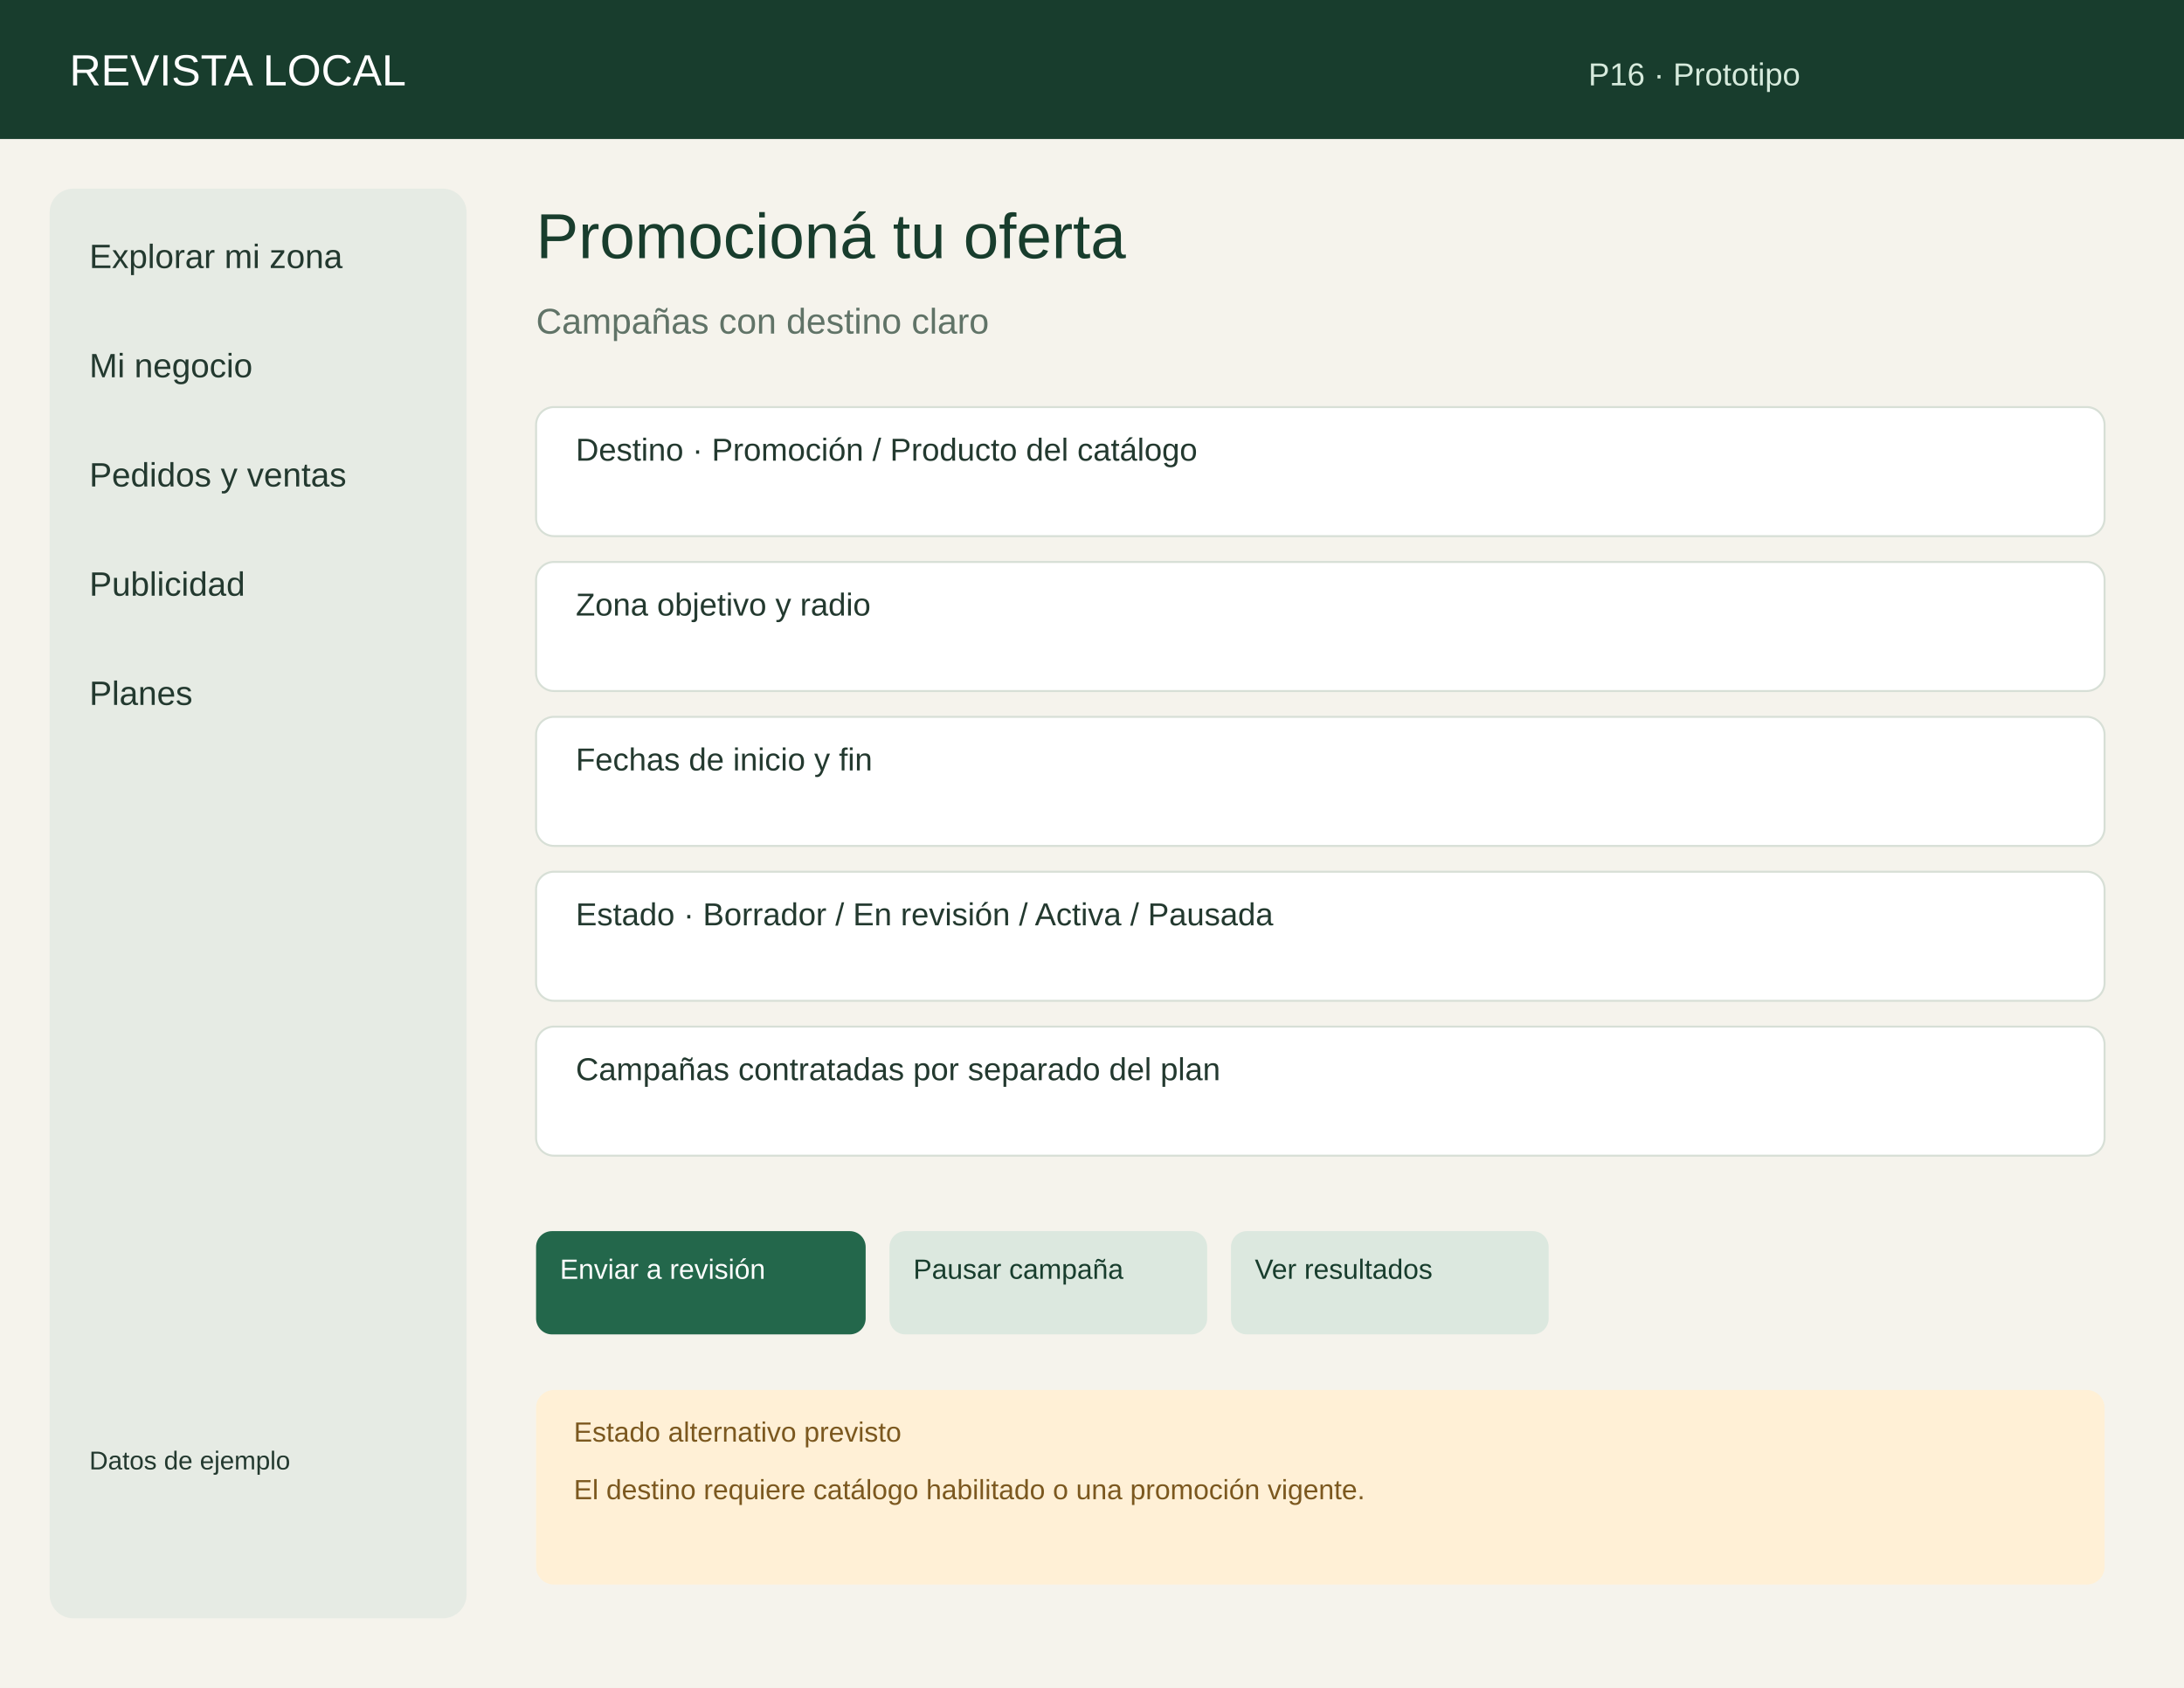
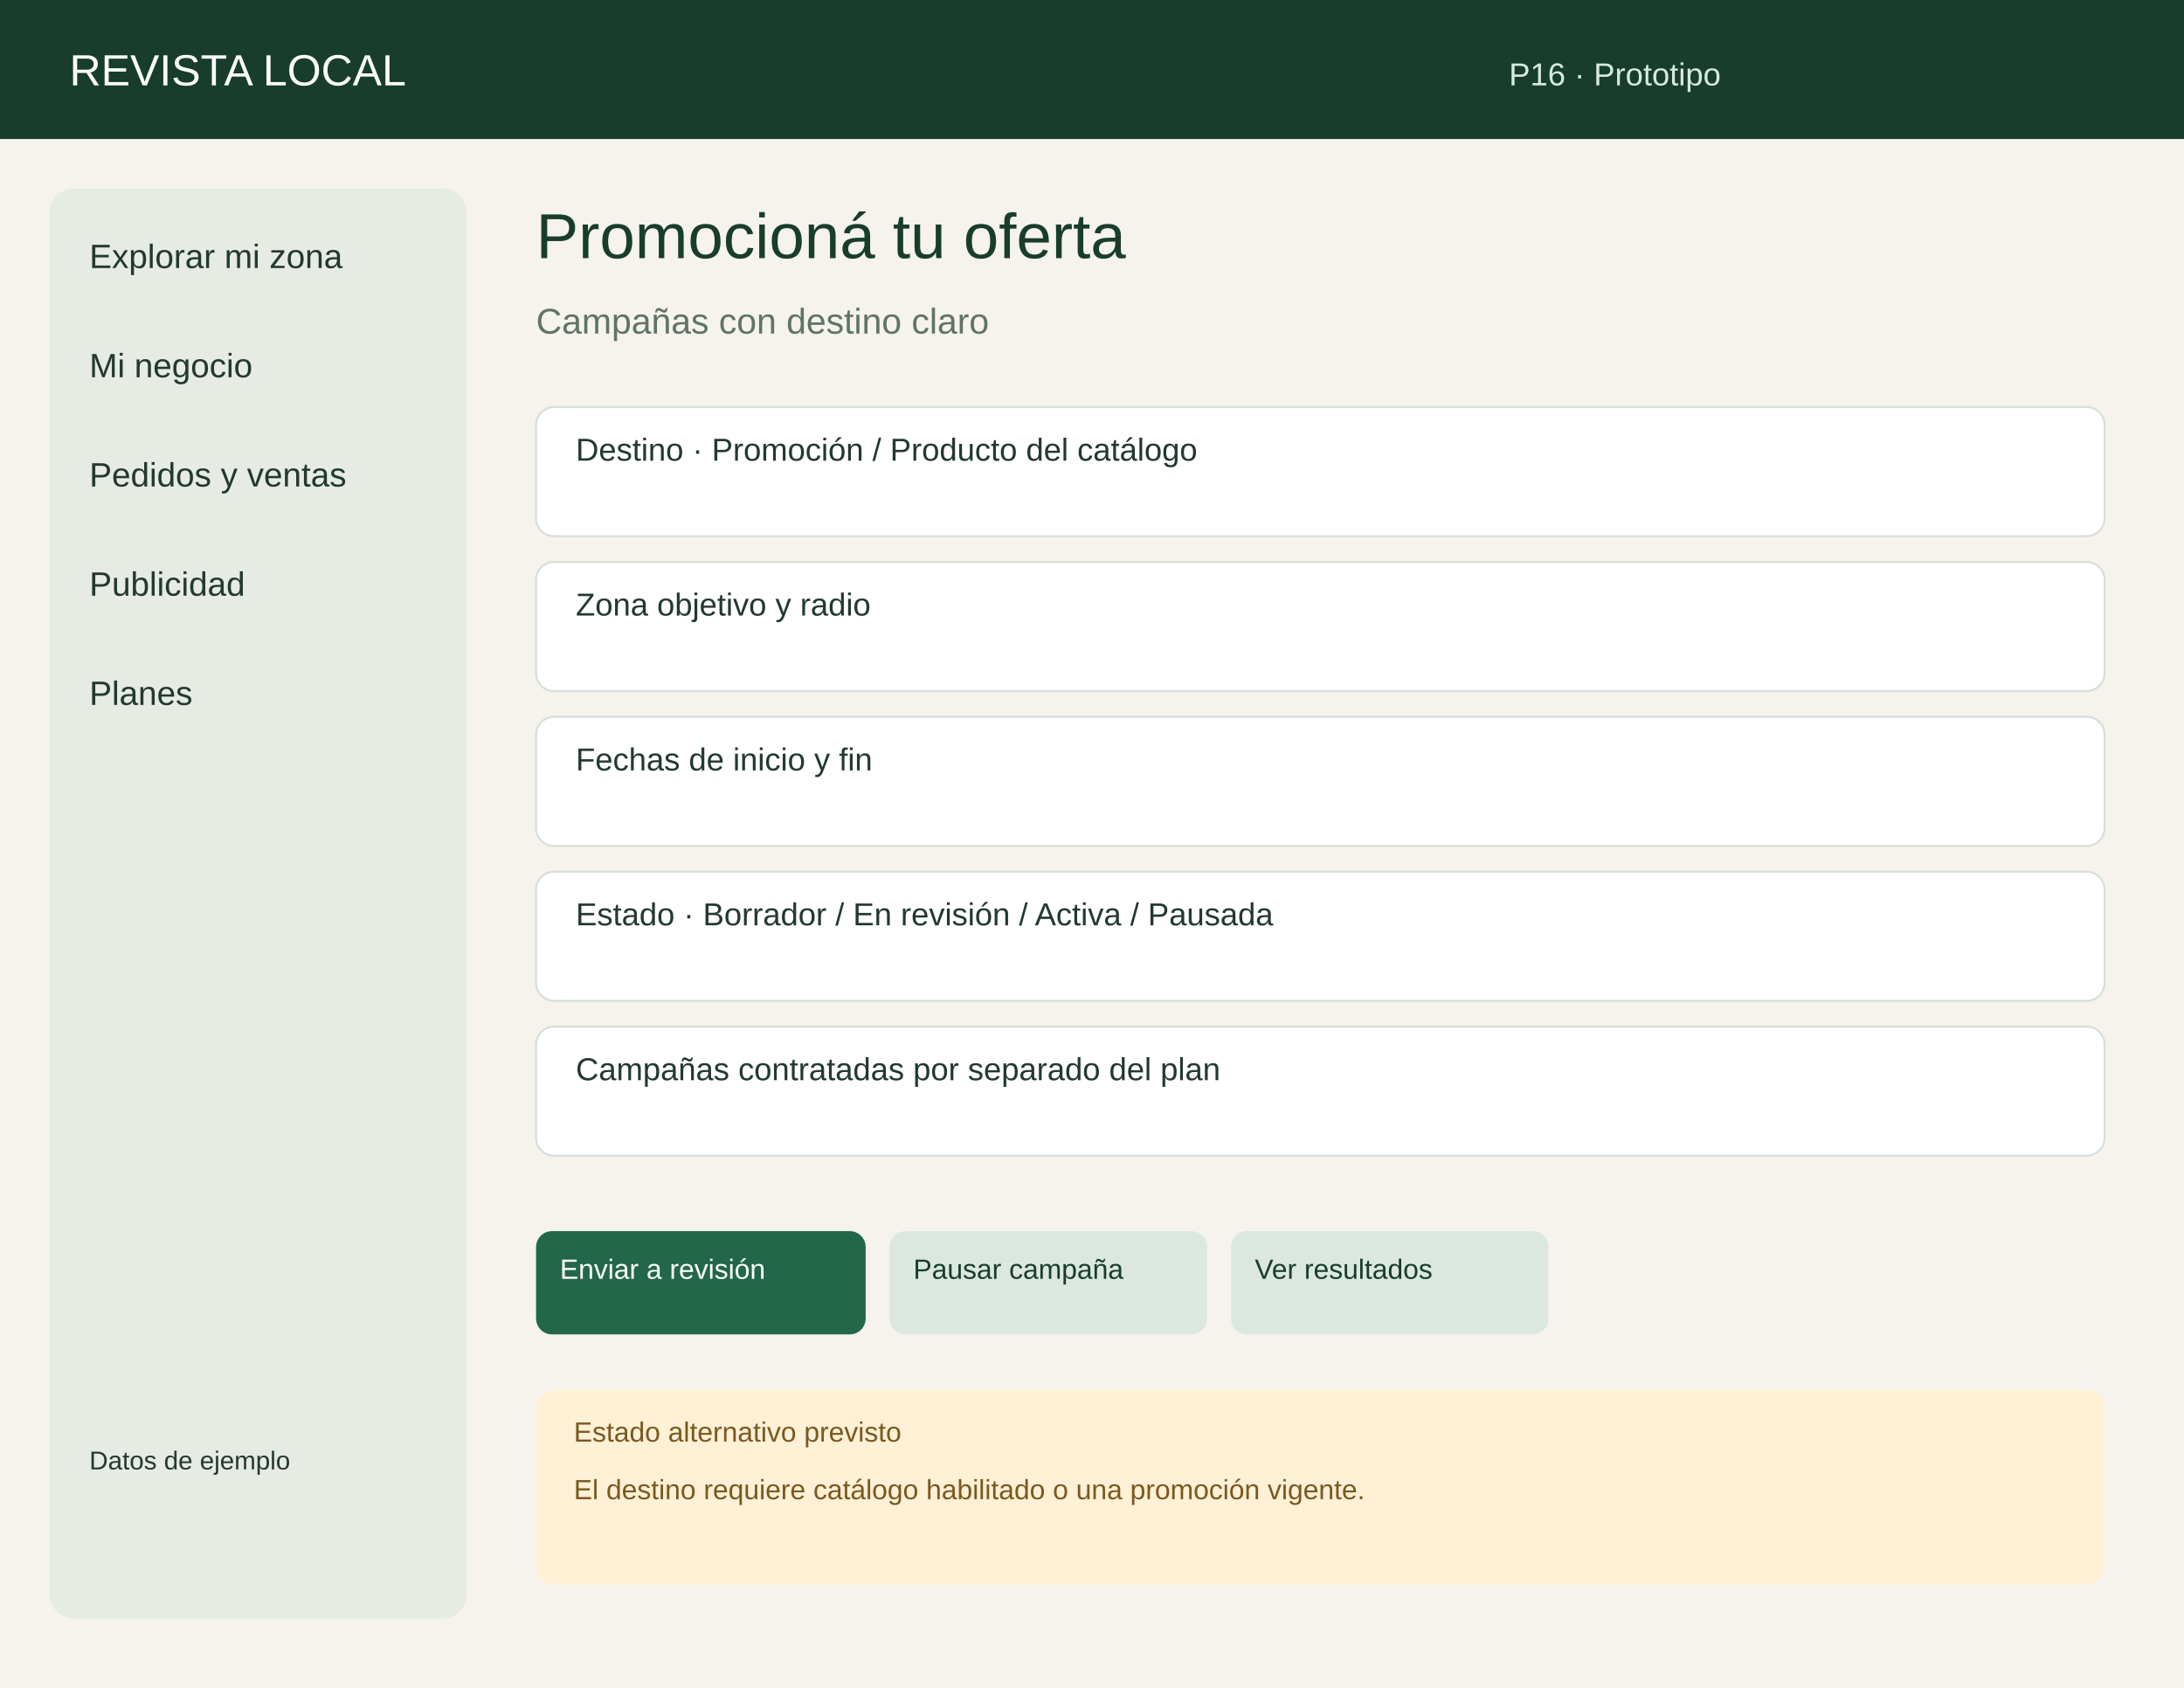
<svg xmlns="http://www.w3.org/2000/svg" width="1100" height="850" viewBox="0 0 1100 850">
  <rect width="1100" height="850" fill="#f5f3ec" />
  <rect x="0" y="0" width="1100" height="70" fill="#183d2d" />
  <text x="35" y="43" font-family="Arial" font-size="22" fill="#ffffff">
    <tspan x="35" dy="0">REVISTA LOCAL</tspan>
  </text>
-   <text x="800" y="43" font-family="Arial" font-size="16" fill="#d6eadc">
-     <tspan x="800" dy="0">P16 · Prototipo</tspan>
+   <text x="760" y="43" font-family="Arial" font-size="16" fill="#d6eadc">
+     <tspan x="760" dy="0">P16 · Prototipo</tspan>
  </text>
  <rect x="25" y="95" width="210" height="720" rx="12" fill="#e6ebe4" />
  <text x="45" y="135" font-family="Arial" font-size="17" fill="#23392f">
    <tspan x="45" dy="0">Explorar mi zona</tspan>
  </text>
  <text x="45" y="190" font-family="Arial" font-size="17" fill="#23392f">
    <tspan x="45" dy="0">Mi negocio</tspan>
  </text>
  <text x="45" y="245" font-family="Arial" font-size="17" fill="#23392f">
    <tspan x="45" dy="0">Pedidos y ventas</tspan>
  </text>
  <text x="45" y="300" font-family="Arial" font-size="17" fill="#23392f">
    <tspan x="45" dy="0">Publicidad</tspan>
  </text>
  <text x="45" y="355" font-family="Arial" font-size="17" fill="#23392f">
    <tspan x="45" dy="0">Planes</tspan>
  </text>
  <text x="45" y="740" font-family="Arial" font-size="13" fill="#23392f">
    <tspan x="45" dy="0">Datos de ejemplo</tspan>
  </text>
  <text x="270" y="130" font-family="Arial" font-size="32" fill="#183d2d">
    <tspan x="270" dy="0">Promocioná tu oferta</tspan>
  </text>
  <text x="270" y="168" font-family="Arial" font-size="18" fill="#607367">
    <tspan x="270" dy="0">Campañas con destino claro</tspan>
  </text>
  <rect x="270" y="205" width="790" height="65" rx="9" fill="white" stroke="#d7dfd6" />
  <text x="290" y="232" font-family="Arial" font-size="16" fill="#23392f">
    <tspan x="290" dy="0">Destino · Promoción / Producto del catálogo</tspan>
  </text>
  <rect x="270" y="283" width="790" height="65" rx="9" fill="white" stroke="#d7dfd6" />
  <text x="290" y="310" font-family="Arial" font-size="16" fill="#23392f">
    <tspan x="290" dy="0">Zona objetivo y radio</tspan>
  </text>
  <rect x="270" y="361" width="790" height="65" rx="9" fill="white" stroke="#d7dfd6" />
  <text x="290" y="388" font-family="Arial" font-size="16" fill="#23392f">
    <tspan x="290" dy="0">Fechas de inicio y fin</tspan>
  </text>
  <rect x="270" y="439" width="790" height="65" rx="9" fill="white" stroke="#d7dfd6" />
  <text x="290" y="466" font-family="Arial" font-size="16" fill="#23392f">
    <tspan x="290" dy="0">Estado · Borrador / En revisión / Activa / Pausada</tspan>
  </text>
  <rect x="270" y="517" width="790" height="65" rx="9" fill="white" stroke="#d7dfd6" />
  <text x="290" y="544" font-family="Arial" font-size="16" fill="#23392f">
    <tspan x="290" dy="0">Campañas contratadas por separado del plan</tspan>
  </text>
  <a href="index.html#P16">
    <rect x="270" y="620" width="166" height="52" rx="8" fill="#23674b" />
    <text x="282" y="644" font-family="Arial" font-size="14" fill="white">
      <tspan x="282" dy="0">Enviar a revisión</tspan>
    </text>
  </a>
  <a href="index.html#P16">
    <rect x="448" y="620" width="160" height="52" rx="8" fill="#dce8df" />
    <text x="460" y="644" font-family="Arial" font-size="14" fill="#183d2d">
      <tspan x="460" dy="0">Pausar campaña</tspan>
    </text>
  </a>
  <a href="index.html#P18">
    <rect x="620" y="620" width="160" height="52" rx="8" fill="#dce8df" />
    <text x="632" y="644" font-family="Arial" font-size="14" fill="#183d2d">
      <tspan x="632" dy="0">Ver resultados</tspan>
    </text>
  </a>
  <rect x="270" y="700" width="790" height="98" rx="9" fill="#fff0d6" />
  <text x="289" y="726" font-family="Arial" font-size="14" fill="#7b581f">
    <tspan x="289" dy="0">Estado alternativo previsto</tspan>
  </text>
  <text x="289" y="755" font-family="Arial" font-size="14" fill="#7b581f">
    <tspan x="289" dy="0">El destino requiere catálogo habilitado o una promoción vigente.</tspan>
  </text>
</svg>
